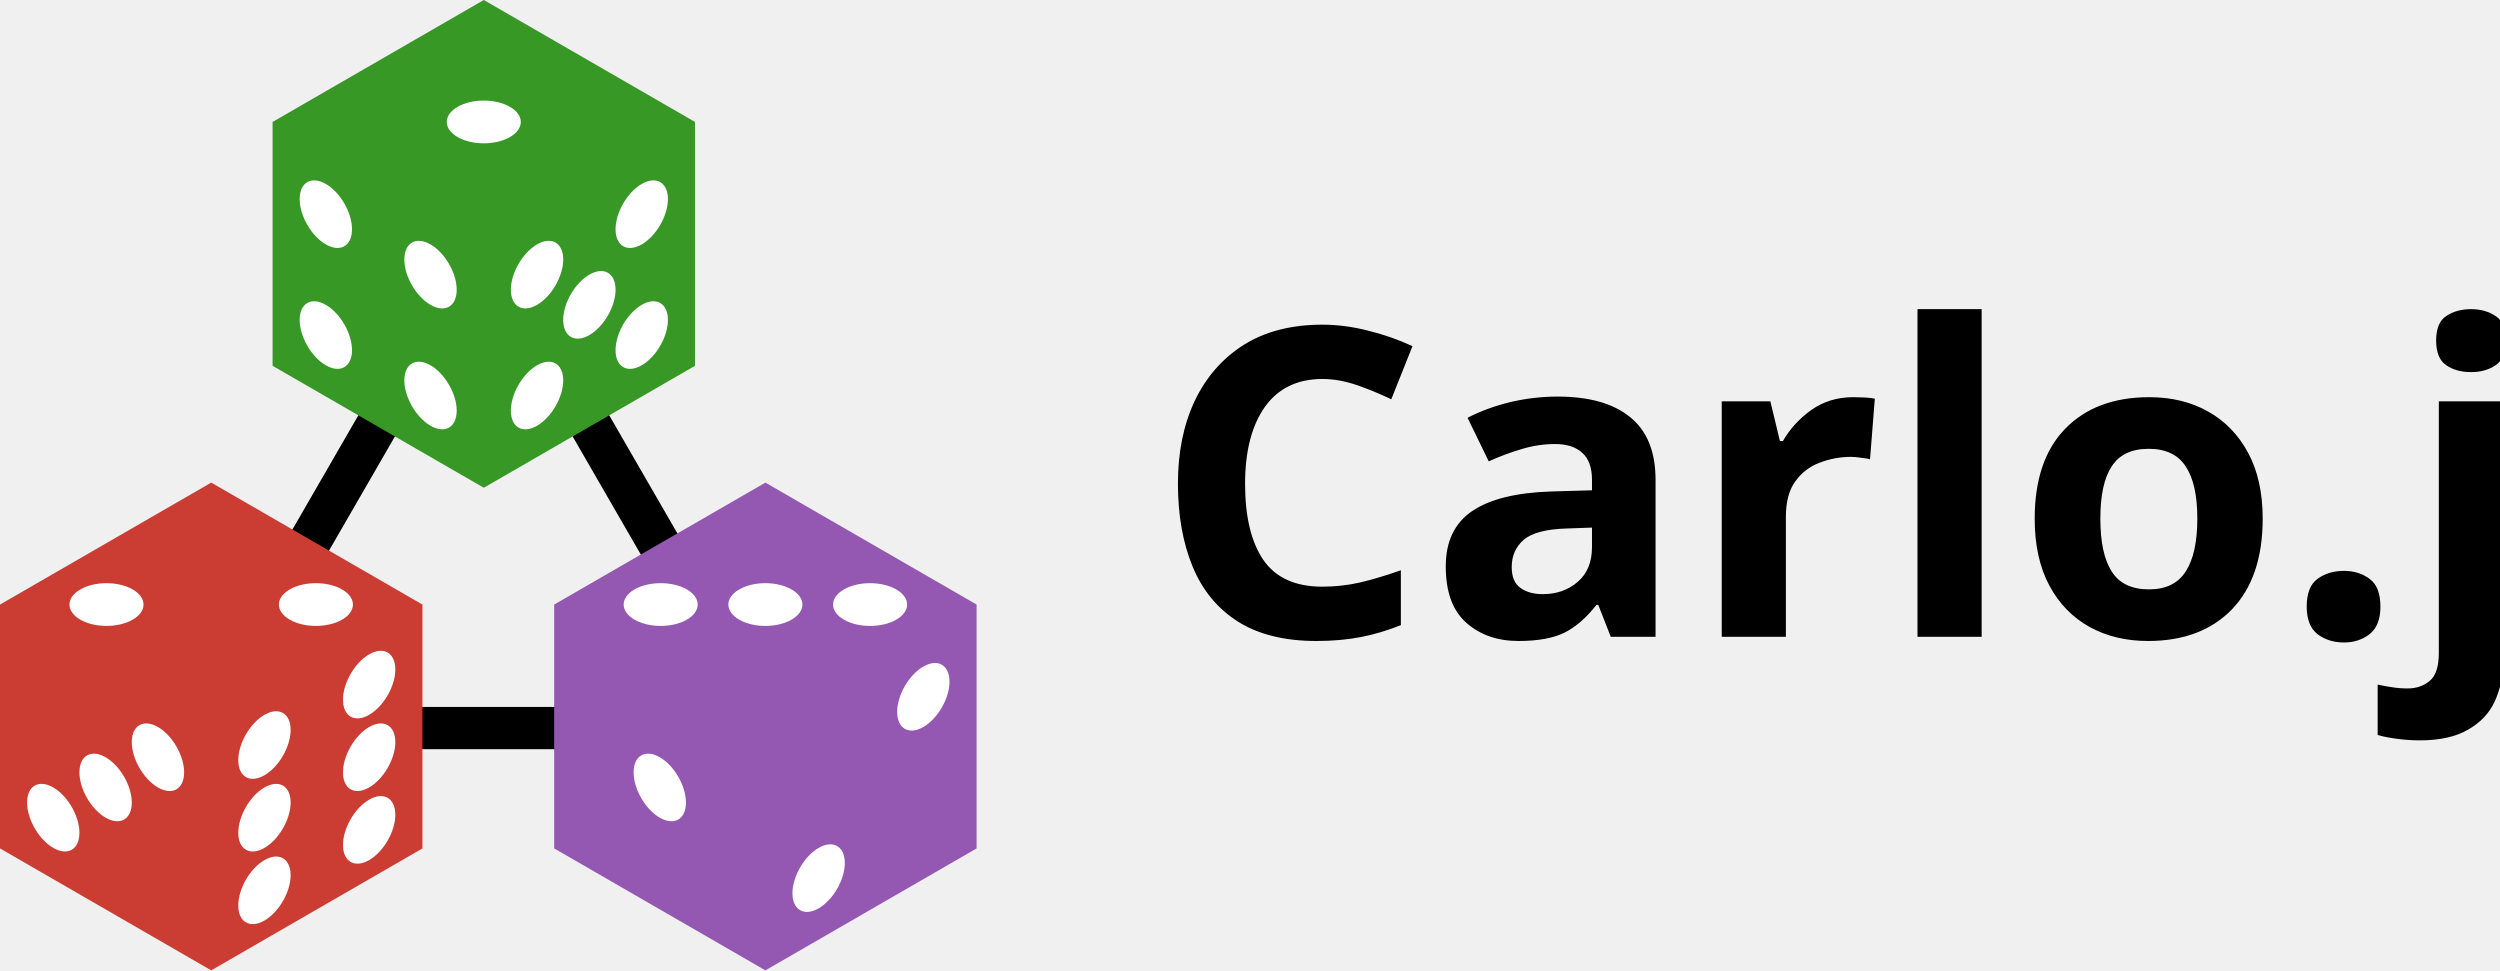
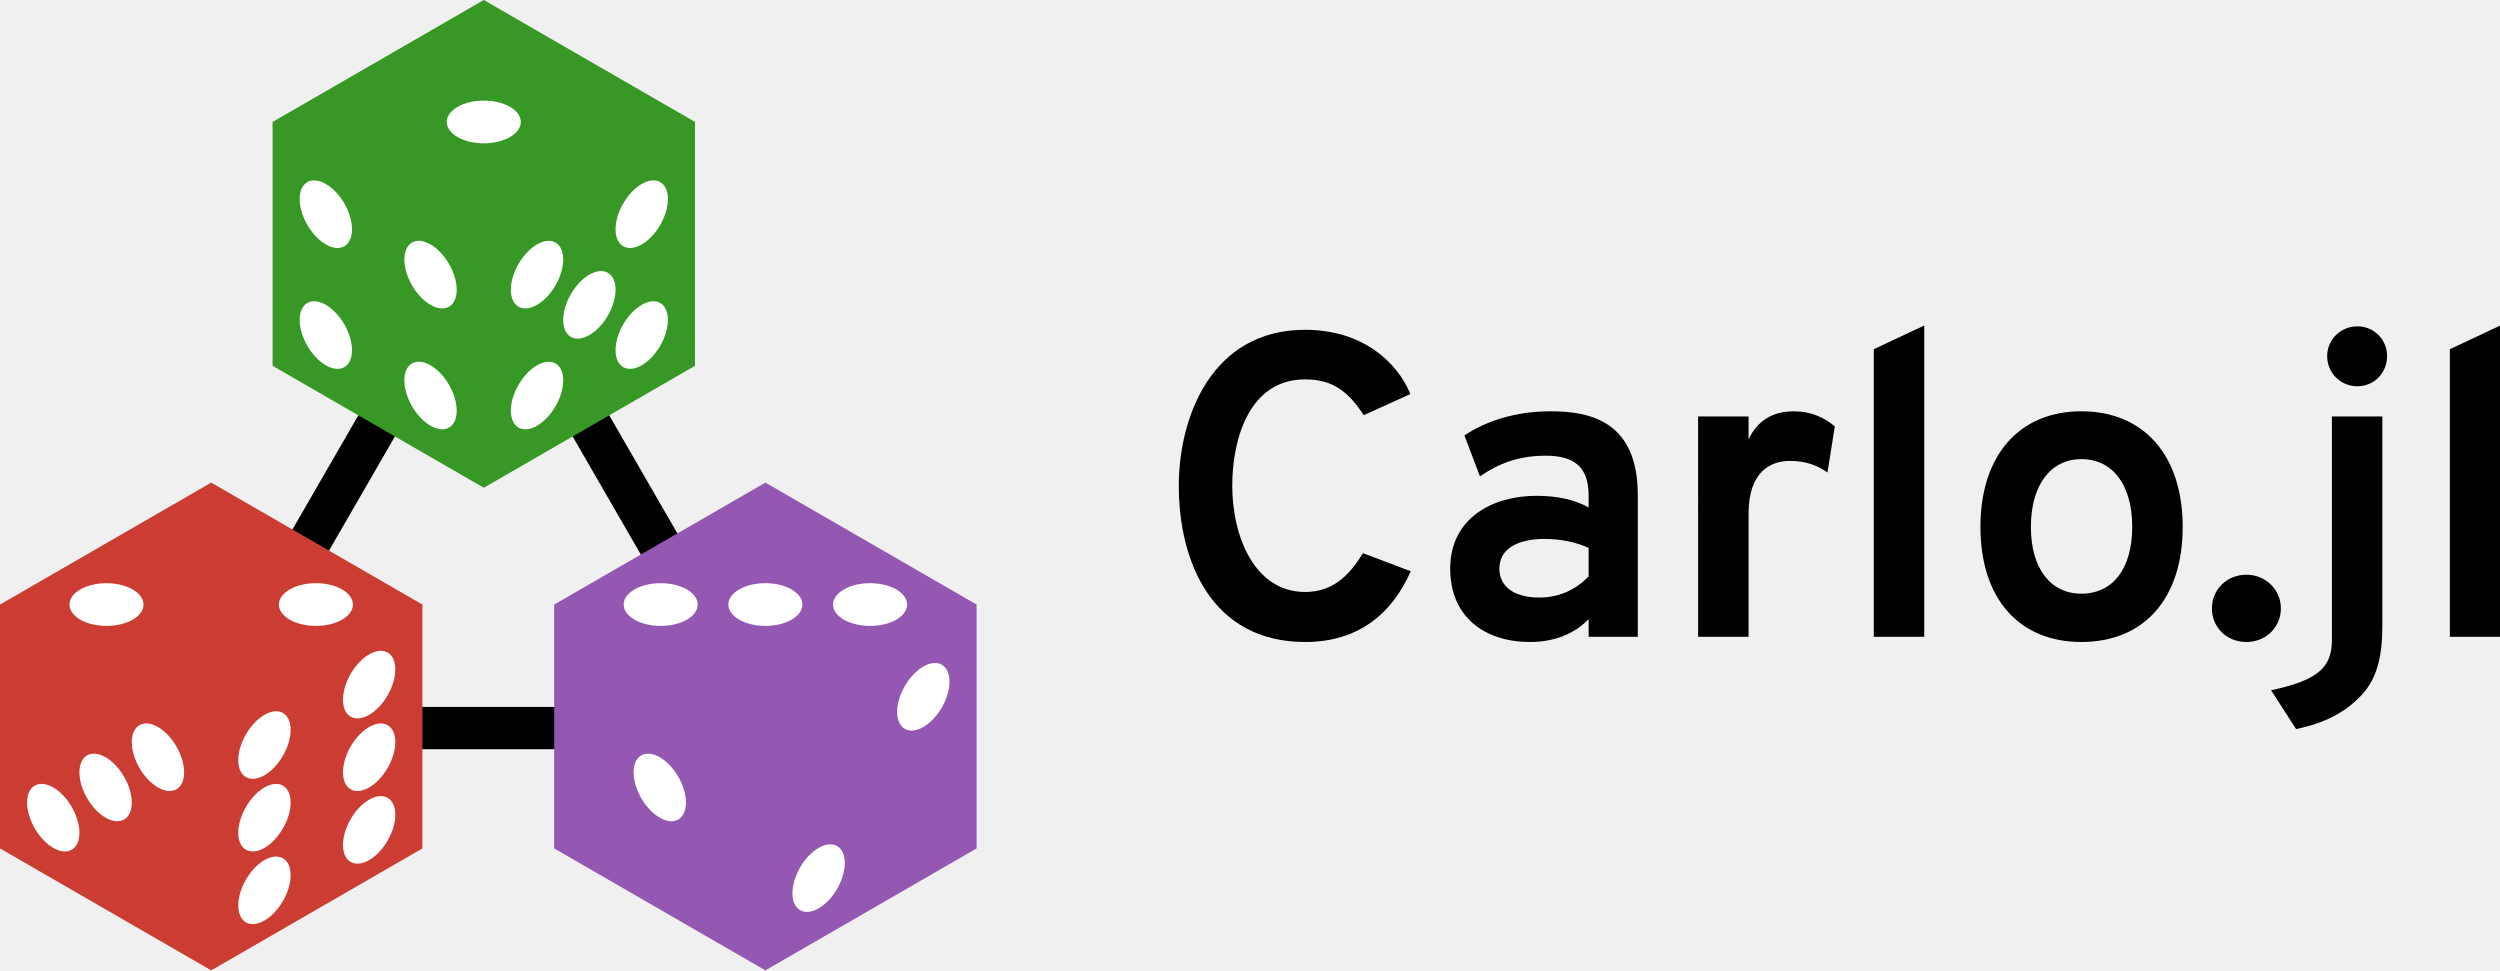
<svg xmlns="http://www.w3.org/2000/svg" width="130.898mm" height="50.807mm" viewBox="0 0 130.898 50.807" version="1.1" id="svg5">
  <defs id="defs2">
    </defs>
  <g id="layer1" transform="translate(-89.07444,-90.48498)">
    <path id="path846" style="fill:none;stroke:#000000;stroke-width:2.377" d="m 91.028,90.545 -15.846,-27.446 31.692,-10e-7 z" transform="matrix(0.9305005,0,0,-0.9305005,29.70352,187.3188)" />
    <path id="path788" style="fill:#389826;stroke-width:0.082" transform="matrix(0.6978754,0,0,0.6978754,50.87883,52.83436)" d="m 91.028,90.545 -15.846,-9.149 -10e-7,-18.297 15.846,-9.149 15.846,9.149 0,18.297 z" />
    <path id="path902" style="fill:#9558b2;stroke-width:0.082" transform="matrix(0.6978754,0,0,0.6978754,65.62338,78.10346)" d="m 91.028,90.545 -15.846,-9.149 -10e-7,-18.297 15.846,-9.149 15.846,9.149 0,18.297 z" />
    <path id="path904" style="fill:#cb3c33;stroke-width:0.082" transform="matrix(0.6978754,0,0,0.6978754,36.6069,78.10346)" d="m 91.028,90.545 -15.846,-9.149 -10e-7,-18.297 15.846,-9.149 15.846,9.149 0,18.297 z" />
    <g id="g1292" transform="matrix(0.7372272,0,0,0.7372272,40.85375,76.16168)" style="stroke:none">
      <path id="path1288" d="m 84.767,28.089 15,-8.66 15,8.66 -15,8.66 z" style="fill:none;fill-opacity:1;stroke:none;stroke-width:0.082" />
      <path id="circle1290" d="m 101.626,27.016 c 1.027,0.593 1.027,1.554 0,2.147 -1.027,0.593 -2.691,0.593 -3.718,0 -1.027,-0.593 -1.027,-1.554 0,-2.147 1.027,-0.593 2.691,-0.593 3.718,0 z" style="fill:#ffffff;fill-opacity:1;stroke:none;stroke-width:0.082" />
    </g>
    <g id="g1308" transform="matrix(0.7372272,0,0,0.7372272,31.24399,73.63389)" style="stroke:none">
      <path id="path1302" d="m 93.443,57.133 15,8.66 -15,8.66 -15,-8.66 z" style="fill:none;fill-opacity:1;stroke:none;stroke-width:0.082" />
      <path id="circle1304" d="m 87.866,66.867 c -1.027,0.593 -2.691,0.593 -3.718,0 -1.027,-0.593 -1.027,-1.554 -10e-7,-2.147 1.027,-0.593 2.691,-0.593 3.718,0 1.027,0.593 1.027,1.554 10e-7,2.147 z" style="fill:#ffffff;fill-opacity:1;stroke:none;stroke-width:0.082" />
      <path id="circle1306" d="m 102.738,66.867 c -1.027,0.593 -2.691,0.593 -3.718,0 -1.027,-0.593 -1.027,-1.554 0,-2.147 1.027,-0.593 2.691,-0.593 3.718,0 1.027,0.593 1.027,1.554 0,2.147 z" style="fill:#ffffff;fill-opacity:1;stroke:none;stroke-width:0.082" />
    </g>
    <g id="g1320" transform="matrix(0.7372272,0,0,0.7372272,62.44709,73.63389)" style="stroke:none">
      <path id="path1312" d="m 90.477,57.133 15,8.66 -15,8.66 -15,-8.66 z" style="fill:none;fill-opacity:1;stroke:none;stroke-width:0.082" />
      <path id="circle1314" d="m 92.336,66.867 c -1.027,0.593 -2.691,0.593 -3.718,0 -1.027,-0.593 -1.027,-1.554 0,-2.147 1.027,-0.593 2.691,-0.593 3.718,0 1.027,0.593 1.027,1.554 10e-7,2.147 z" style="fill:#ffffff;fill-opacity:1;stroke:none;stroke-width:0.082" />
      <path id="circle1316" d="m 84.9,66.867 c -1.027,0.593 -2.691,0.593 -3.718,0 -1.027,-0.593 -1.027,-1.554 0,-2.147 1.027,-0.593 2.691,-0.593 3.718,0 1.027,0.593 1.027,1.554 10e-7,2.147 z" style="fill:#ffffff;fill-opacity:1;stroke:none;stroke-width:0.082" />
      <path id="circle1318" d="m 99.772,66.867 c -1.027,0.593 -2.691,0.593 -3.718,0 -1.027,-0.593 -1.027,-1.554 -10e-7,-2.147 1.027,-0.593 2.691,-0.593 3.718,0 1.027,0.593 1.027,1.554 10e-7,2.147 z" style="fill:#ffffff;fill-opacity:1;stroke:none;stroke-width:0.082" />
    </g>
    <g id="g1357" transform="matrix(0.7372272,0,0,0.7372272,-20.20466,82.43883)" style="stroke:none">
      <path id="path1345" d="m 182.589,28.235 15,-8.66 v 17.321 l -15,8.66 z" style="fill:none;fill-opacity:1;stroke:none;stroke-width:0.082" />
      <path id="circle1347" d="m 191.948,31.491 c 0,1.185 -0.832,2.627 -1.859,3.22 -1.027,0.593 -1.859,0.112 -1.859,-1.073 0,-1.185 0.832,-2.627 1.859,-3.22 1.027,-0.593 1.859,-0.112 1.859,1.073 z" style="fill:#ffffff;fill-opacity:1;stroke:none;stroke-width:0.082" />
      <path id="circle1349" d="m 188.23,37.931 c 0,1.185 -0.832,2.627 -1.859,3.22 -1.027,0.593 -1.859,0.112 -1.859,-1.073 0,-1.185 0.832,-2.627 1.859,-3.22 1.027,-0.593 1.859,-0.112 1.859,1.073 z" style="fill:#ffffff;fill-opacity:1;stroke:none;stroke-width:0.082" />
      <path id="circle1351" d="m 195.666,25.052 c 0,1.185 -0.832,2.627 -1.859,3.22 -1.027,0.593 -1.859,0.112 -1.859,-1.073 0,-1.185 0.832,-2.627 1.859,-3.22 1.027,-0.593 1.859,-0.112 1.859,1.073 z" style="fill:#ffffff;fill-opacity:1;stroke:none;stroke-width:0.082" />
      <path id="circle1353" d="m 195.666,33.638 c 0,1.185 -0.832,2.627 -1.859,3.22 -1.027,0.593 -1.859,0.112 -1.859,-1.073 0,-1.185 0.832,-2.627 1.859,-3.22 1.027,-0.593 1.859,-0.112 1.859,1.073 z" style="fill:#ffffff;fill-opacity:1;stroke:none;stroke-width:0.082" />
      <path id="circle1355" d="m 188.23,29.345 c 0,1.185 -0.832,2.627 -1.859,3.22 -1.027,0.593 -1.859,0.112 -1.859,-1.073 0,-1.185 0.832,-2.627 1.859,-3.22 1.027,-0.593 1.859,-0.112 1.859,1.073 z" style="fill:#ffffff;fill-opacity:1;stroke:none;stroke-width:0.082" />
    </g>
    <g id="g1373" transform="matrix(0.7372272,0,0,0.7372272,-1.479672,87.13119)" style="stroke:none">
      <path id="path1363" d="m 142.19,13.209 15,8.66 v 17.321 l -15,-8.66 z" style="fill:none;fill-opacity:1;stroke:none;stroke-width:0.082" />
      <path id="circle1365" d="m 147.831,29.42 c 0,1.185 -0.832,1.666 -1.859,1.073 -1.027,-0.593 -1.859,-2.034 -1.859,-3.22 0,-1.185 0.832,-1.666 1.859,-1.073 1.027,0.593 1.859,2.034 1.859,3.22 z" style="fill:#ffffff;fill-opacity:1;stroke:none;stroke-width:0.082" />
      <path id="circle1367" d="m 155.266,25.127 c 0,1.185 -0.832,1.666 -1.859,1.073 -1.027,-0.593 -1.859,-2.034 -1.859,-3.22 0,-1.185 0.832,-1.666 1.859,-1.073 1.027,0.593 1.859,2.034 1.859,3.22 z" style="fill:#ffffff;fill-opacity:1;stroke:none;stroke-width:0.082" />
      <path id="circle1369" d="m 155.266,33.713 c 0,1.185 -0.832,1.666 -1.859,1.073 -1.027,-0.593 -1.859,-2.034 -1.859,-3.22 0,-1.185 0.832,-1.666 1.859,-1.073 1.027,0.593 1.859,2.034 1.859,3.22 z" style="fill:#ffffff;fill-opacity:1;stroke:none;stroke-width:0.082" />
      <path id="circle1371" d="m 147.831,20.834 c 0,1.185 -0.832,1.666 -1.859,1.073 -1.027,-0.593 -1.859,-2.034 -1.859,-3.22 0,-1.185 0.832,-1.666 1.859,-1.073 1.027,0.593 1.859,2.034 1.859,3.22 z" style="fill:#ffffff;fill-opacity:1;stroke:none;stroke-width:0.082" />
    </g>
    <g id="g1381" transform="matrix(0.7372272,0,0,0.7372272,40.97666,73.07536)" style="stroke:none">
      <path id="path1377" d="m 104.6,66.551 15,8.66 v 17.321 l -15,-8.66 z" style="fill:none;fill-opacity:1;stroke:none;stroke-width:0.082" />
      <path id="circle1379" d="m 113.959,80.615 c 0,1.185 -0.832,1.666 -1.859,1.073 -1.027,-0.593 -1.859,-2.034 -1.859,-3.22 0,-1.185 0.832,-1.666 1.859,-1.073 1.027,0.593 1.859,2.034 1.859,3.22 z" style="fill:#ffffff;fill-opacity:1;stroke:none;stroke-width:0.082" />
    </g>
    <g id="g1393" transform="matrix(0.7372272,0,0,0.7372272,102.0847,93.93684)" style="stroke:none">
      <path id="path1387" d="m 36.711,46.914 15,-8.66 10e-7,17.321 -15,8.66 z" style="fill:none;fill-opacity:1;stroke:none;stroke-width:0.082" />
      <path id="circle1389" d="m 42.352,56.611 c 0,1.185 -0.832,2.627 -1.859,3.22 -1.027,0.593 -1.859,0.112 -1.859,-1.073 0,-1.185 0.832,-2.627 1.859,-3.22 1.027,-0.593 1.859,-0.112 1.859,1.073 z" style="fill:#ffffff;fill-opacity:1;stroke:none;stroke-width:0.082" />
      <path id="circle1391" d="m 49.788,43.731 c 0,1.185 -0.832,2.627 -1.859,3.22 -1.027,0.593 -1.859,0.112 -1.859,-1.073 0,-1.185 0.832,-2.627 1.859,-3.22 1.027,-0.593 1.859,-0.112 1.859,1.073 z" style="fill:#ffffff;fill-opacity:1;stroke:none;stroke-width:0.082" />
    </g>
    <g id="g1413" transform="matrix(0.7372272,0,0,0.7372272,-53.86529,107.7582)" style="stroke:none">
      <path id="path1399" d="m 208.888,28.166 15,-8.66 v 17.321 l -15,8.66 z" style="fill:none;fill-opacity:1;stroke:none;stroke-width:0.082" />
      <path id="circle1401" d="m 214.529,33.57 c 0,1.185 -0.832,2.627 -1.859,3.22 -1.027,0.593 -1.859,0.112 -1.859,-1.073 0,-1.185 0.832,-2.627 1.859,-3.22 1.027,-0.593 1.859,-0.112 1.859,1.073 z" style="fill:#ffffff;fill-opacity:1;stroke:none;stroke-width:0.082" />
      <path id="circle1403" d="m 214.529,38.729 c 0,1.185 -0.832,2.627 -1.859,3.22 -1.027,0.593 -1.859,0.112 -1.859,-1.073 0,-1.185 0.832,-2.627 1.859,-3.22 1.027,-0.593 1.859,-0.112 1.859,1.073 z" style="fill:#ffffff;fill-opacity:1;stroke:none;stroke-width:0.082" />
      <path id="circle1405" d="m 221.965,24.118 c 0,1.185 -0.832,2.627 -1.859,3.22 -1.027,0.593 -1.859,0.112 -1.859,-1.073 0,-1.185 0.832,-2.627 1.859,-3.22 1.027,-0.593 1.859,-0.112 1.859,1.073 z" style="fill:#ffffff;fill-opacity:1;stroke:none;stroke-width:0.082" />
      <path id="circle1407" d="m 221.965,34.436 c 0,1.185 -0.832,2.627 -1.859,3.22 -1.027,0.593 -1.859,0.112 -1.859,-1.073 0,-1.185 0.832,-2.627 1.859,-3.22 1.027,-0.593 1.859,-0.112 1.859,1.073 z" style="fill:#ffffff;fill-opacity:1;stroke:none;stroke-width:0.082" />
      <path id="circle1409" d="m 214.529,28.411 c 0,1.185 -0.832,2.627 -1.859,3.22 -1.027,0.593 -1.859,0.112 -1.859,-1.073 0,-1.185 0.832,-2.627 1.859,-3.22 1.027,-0.593 1.859,-0.112 1.859,1.073 z" style="fill:#ffffff;fill-opacity:1;stroke:none;stroke-width:0.082" />
      <path id="circle1411" d="m 221.965,29.277 c 0,1.185 -0.832,2.627 -1.859,3.22 -1.027,0.593 -1.859,0.112 -1.859,-1.073 0,-1.185 0.832,-2.627 1.859,-3.22 1.027,-0.593 1.859,-0.112 1.859,1.073 z" style="fill:#ffffff;fill-opacity:1;stroke:none;stroke-width:0.082" />
    </g>
    <g id="g1425" transform="matrix(0.7372272,0,0,0.7372272,5.479511,85.49765)" style="stroke:none">
      <path id="path1417" d="m 113.391,49.701 15,8.66 0,17.321 -15,-8.66 z" style="fill:none;fill-opacity:1;stroke:none;stroke-width:0.082" />
      <path id="circle1419" d="m 122.75,63.765 c 0,1.185 -0.832,1.666 -1.859,1.073 -1.027,-0.593 -1.859,-2.034 -1.859,-3.22 0,-1.185 0.832,-1.666 1.859,-1.073 1.027,0.593 1.859,2.034 1.859,3.22 z" style="fill:#ffffff;fill-opacity:1;stroke:none;stroke-width:0.082" />
      <path id="circle1421" d="m 119.032,65.911 c 0,1.185 -0.832,1.666 -1.859,1.073 -1.027,-0.593 -1.859,-2.034 -1.859,-3.22 0,-1.185 0.832,-1.666 1.859,-1.073 1.027,0.593 1.859,2.034 1.859,3.22 z" style="fill:#ffffff;fill-opacity:1;stroke:none;stroke-width:0.082" />
      <path id="circle1423" d="m 126.468,61.618 c 0,1.185 -0.832,1.666 -1.859,1.073 -1.027,-0.593 -1.859,-2.034 -1.859,-3.22 0,-1.185 0.832,-1.666 1.859,-1.073 1.027,0.593 1.859,2.034 1.859,3.22 z" style="fill:#ffffff;fill-opacity:1;stroke:none;stroke-width:0.082" />
    </g>
-     <text xml:space="preserve" style="font-style:normal;font-variant:normal;font-weight:bold;font-stretch:normal;font-size:22.578px;font-family:Overpass;-inkscape-font-specification:'Overpass Bold';fill:#000000;stroke-width:0.265" x="149.439" y="123.828" id="text704">
-       <tspan id="tspan702" style="font-style:normal;font-variant:normal;font-weight:bold;font-stretch:normal;font-size:22.578px;font-family:Overpass;-inkscape-font-specification:'Overpass Bold';stroke-width:0.265" x="149.439" y="123.828">Carlo.jl</tspan>
-     </text>
+     <g aria-label="Carlo.jl" id="text704" style="font-style:normal;font-variant:normal;font-weight:bold;font-stretch:normal;font-size:22.578px;font-family:Overpass;-inkscape-font-specification:'Overpass Bold';fill:#000000;stroke-width:0.265">
+       <path d="m 157.409,124.099 c 2.822,0 4.561,-1.513 5.532,-3.703 l -2.506,-0.948 c -0.722,1.197 -1.603,2.032 -3.025,2.032 -2.664,0 -3.816,-2.935 -3.816,-5.554 0,-2.484 0.903,-5.577 3.816,-5.577 1.49,0 2.28,0.677 3.071,1.874 l 2.438,-1.106 c -0.677,-1.671 -2.506,-3.364 -5.509,-3.364 -4.877,0 -6.615,4.538 -6.615,8.173 0,3.906 1.693,8.173 6.615,8.173 z" style="font-style:normal;font-variant:normal;font-weight:bold;font-stretch:normal;font-size:22.578px;font-family:Overpass;-inkscape-font-specification:'Overpass Bold';stroke-width:0.265" id="path248" />
+       <path d="m 172.254,123.828 h 2.574 v -7.428 c 0,-3.883 -2.529,-4.38 -4.561,-4.38 -1.942,0 -3.477,0.564 -4.516,1.264 l 0.813,2.145 c 0.971,-0.677 2.032,-1.084 3.432,-1.084 1.513,0 2.258,0.587 2.258,2.1 v 0.61 c -0.722,-0.406 -1.648,-0.61 -2.732,-0.61 -2.28,0 -4.516,1.151 -4.516,3.816 0,2.529 1.806,3.838 4.177,3.838 1.535,0 2.506,-0.61 3.071,-1.197 z m -2.574,-2.055 c -1.377,0 -2.1,-0.61 -2.1,-1.513 0,-1.106 1.061,-1.558 2.371,-1.558 0.858,0 1.693,0.181 2.303,0.474 v 1.49 c -0.587,0.61 -1.445,1.106 -2.574,1.106 z" style="font-style:normal;font-variant:normal;font-weight:bold;font-stretch:normal;font-size:22.578px;font-family:Overpass;-inkscape-font-specification:'Overpass Bold';stroke-width:0.265" id="path250" />
+       <path d="m 177.987,123.828 h 2.642 v -6.457 c 0,-2.19 1.151,-2.754 2.167,-2.754 0.881,0 1.49,0.271 1.964,0.61 l 0.384,-2.416 c -0.587,-0.497 -1.287,-0.79 -2.145,-0.79 -1.151,0 -1.919,0.519 -2.371,1.468 v -1.197 h -2.642 z" style="font-style:normal;font-variant:normal;font-weight:bold;font-stretch:normal;font-size:22.578px;font-family:Overpass;-inkscape-font-specification:'Overpass Bold';stroke-width:0.265" id="path252" />
+       <path d="m 187.184,123.828 h 2.642 v -16.301 l -2.642,1.242 z" style="font-style:normal;font-variant:normal;font-weight:bold;font-stretch:normal;font-size:22.578px;font-family:Overpass;-inkscape-font-specification:'Overpass Bold';stroke-width:0.265" id="path254" />
+       <path d="m 198.052,124.099 c 3.251,0 5.306,-2.235 5.306,-6.028 0,-3.77 -2.055,-6.051 -5.306,-6.051 -3.229,0 -5.283,2.28 -5.283,6.051 0,3.793 2.055,6.028 5.283,6.028 z m 0,-2.529 c -1.603,0 -2.642,-1.31 -2.642,-3.5 0,-2.19 1.039,-3.545 2.642,-3.545 1.648,0 2.664,1.355 2.664,3.545 0,2.19 -1.016,3.5 -2.664,3.5 z" style="font-style:normal;font-variant:normal;font-weight:bold;font-stretch:normal;font-size:22.578px;font-family:Overpass;-inkscape-font-specification:'Overpass Bold';stroke-width:0.265" id="path256" />
+       <path d="m 206.694,124.099 c 1.016,0 1.806,-0.768 1.806,-1.761 0,-0.971 -0.79,-1.761 -1.806,-1.761 -1.039,0 -1.806,0.79 -1.806,1.761 0,0.993 0.768,1.761 1.806,1.761 z" style="font-style:normal;font-variant:normal;font-weight:bold;font-stretch:normal;font-size:22.578px;font-family:Overpass;-inkscape-font-specification:'Overpass Bold';stroke-width:0.265" id="path258" />
+       <path d="m 212.503,110.71 c 0.881,0 1.558,-0.7 1.558,-1.58 0,-0.858 -0.677,-1.558 -1.558,-1.558 -0.881,0 -1.58,0.7 -1.58,1.558 0,0.881 0.7,1.58 1.58,1.58 z m -3.206,17.949 c 1.061,-0.226 2.348,-0.632 3.409,-1.761 0.926,-0.971 1.106,-2.303 1.106,-3.658 v -10.95 h -2.642 v 11.718 c 0,1.468 -0.79,2.1 -3.183,2.619 z" style="font-style:normal;font-variant:normal;font-weight:bold;font-stretch:normal;font-size:22.578px;font-family:Overpass;-inkscape-font-specification:'Overpass Bold';stroke-width:0.265" id="path260" />
+       <path d="m 217.347,123.828 h 2.642 v -16.301 l -2.642,1.242 z" style="font-style:normal;font-variant:normal;font-weight:bold;font-stretch:normal;font-size:22.578px;font-family:Overpass;-inkscape-font-specification:'Overpass Bold';stroke-width:0.265" id="path262" />
+     </g>
  </g>
</svg>
